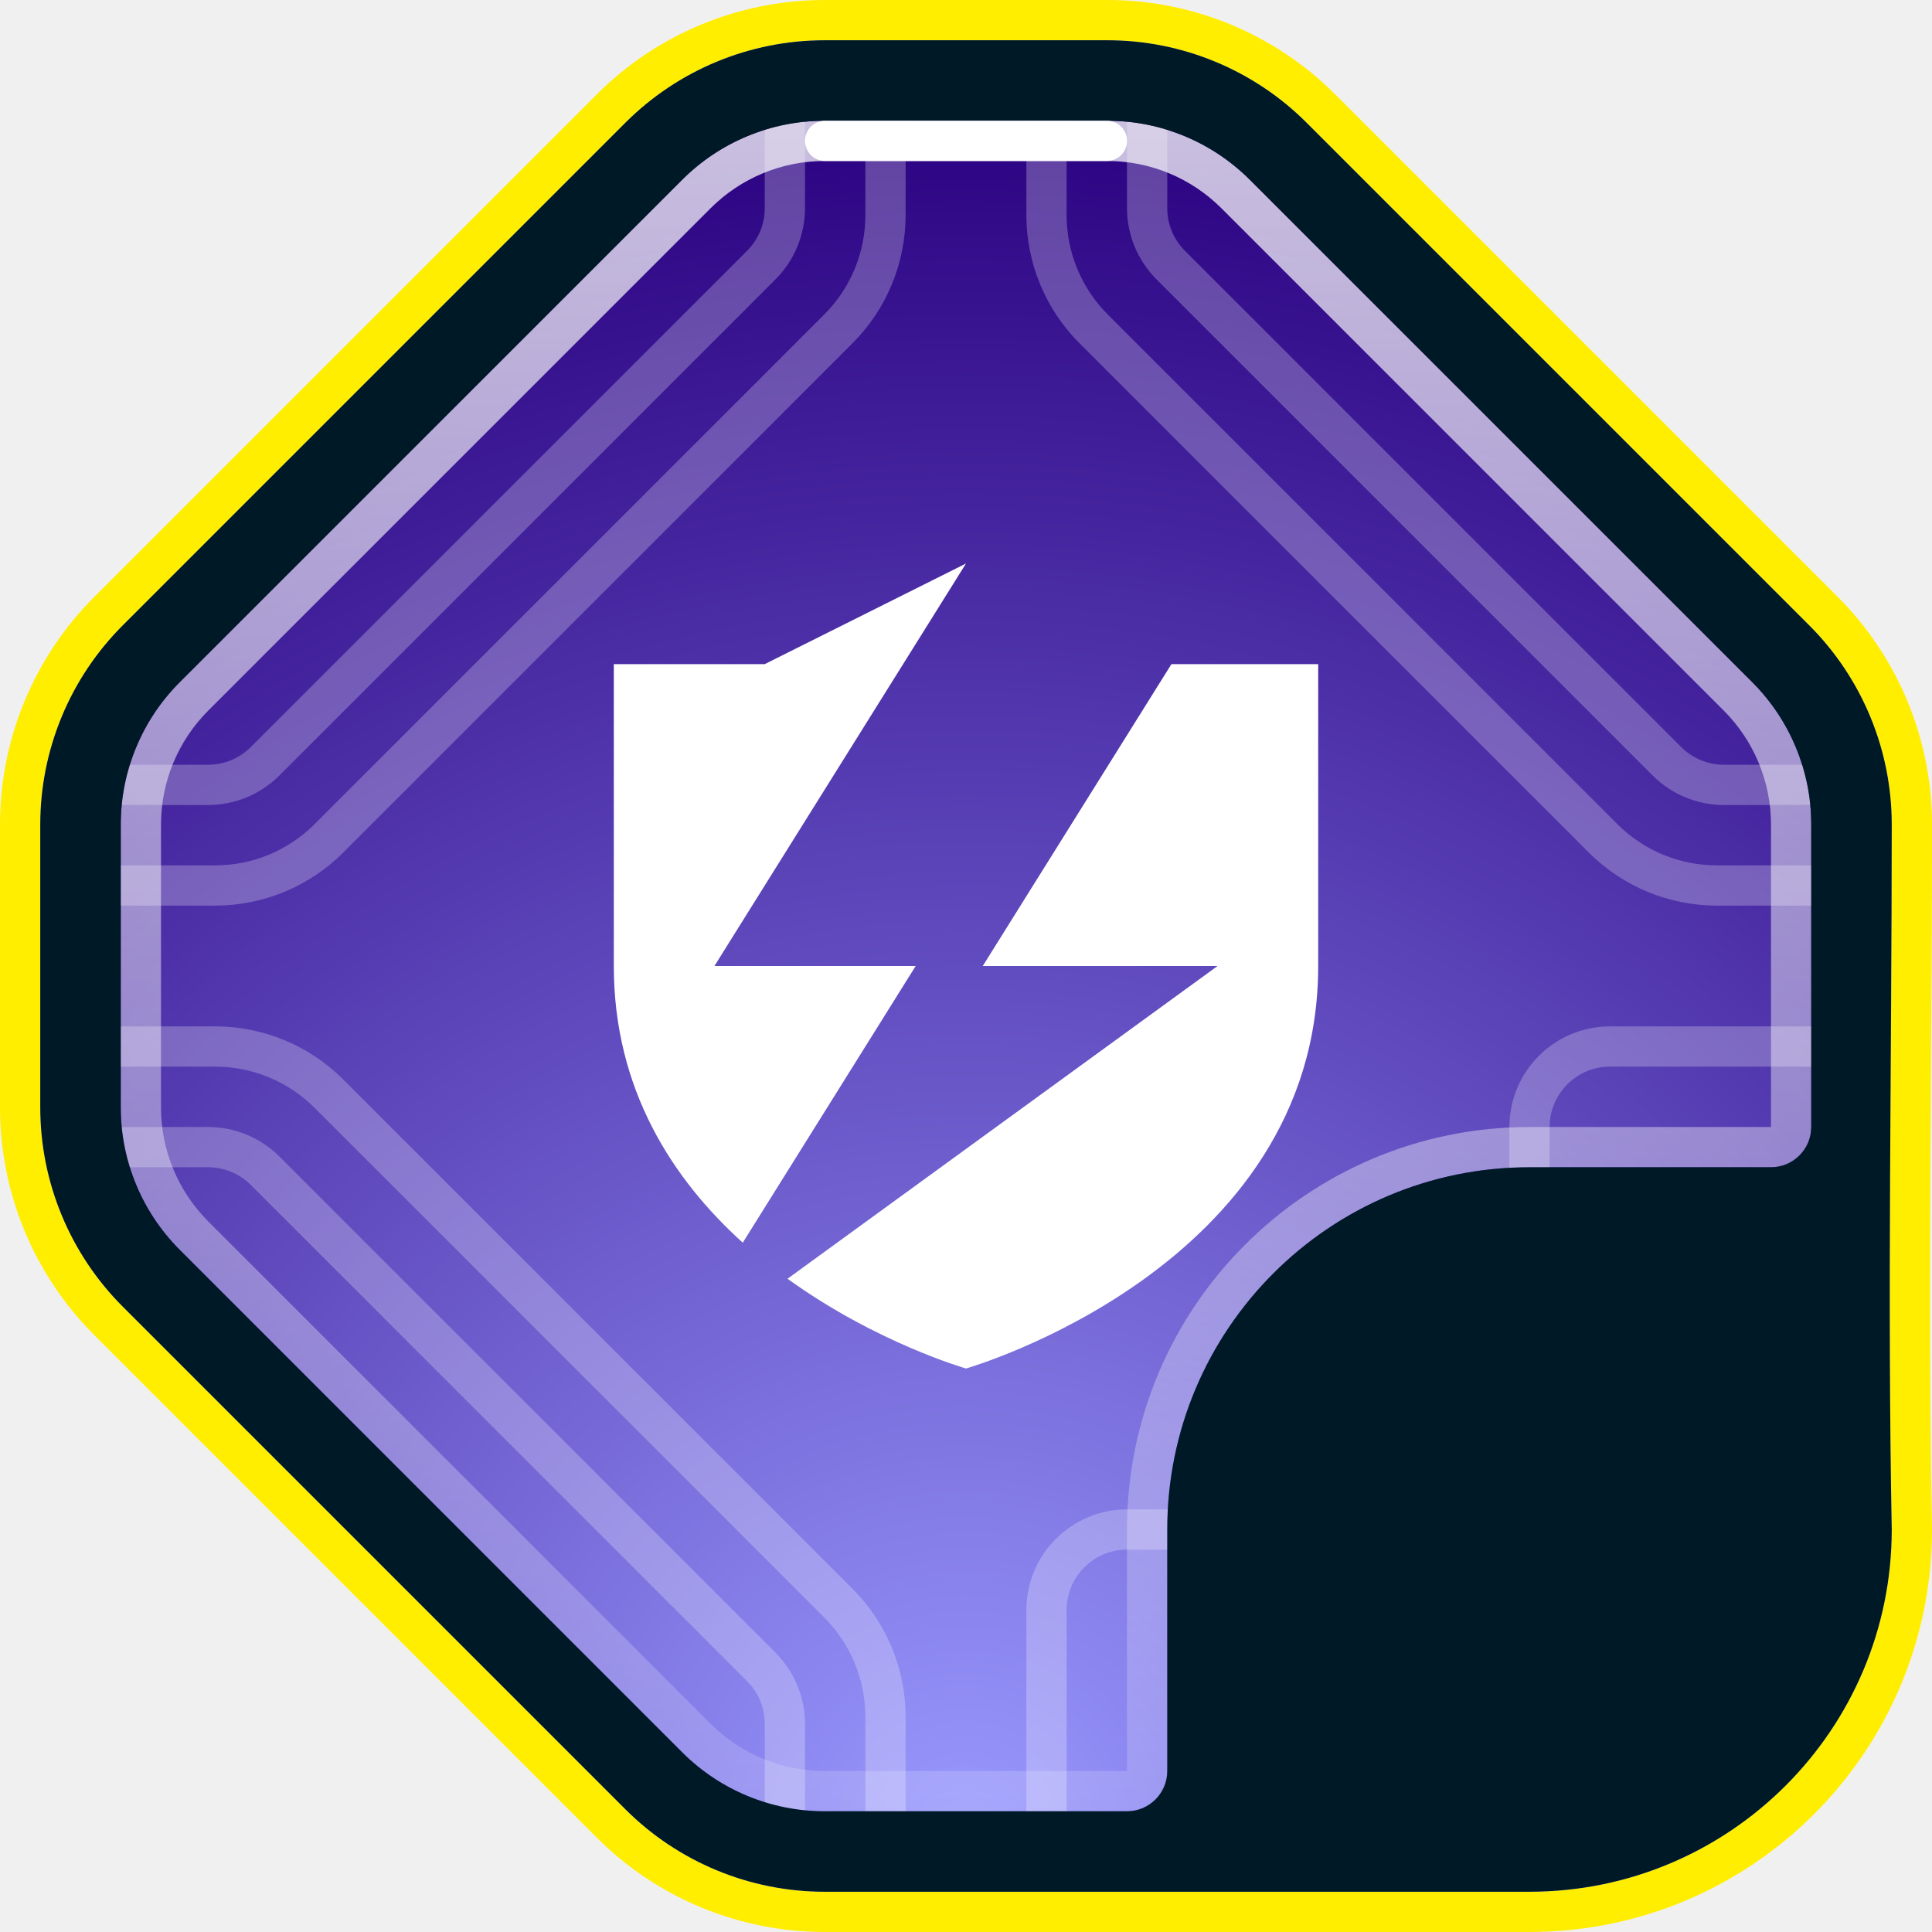
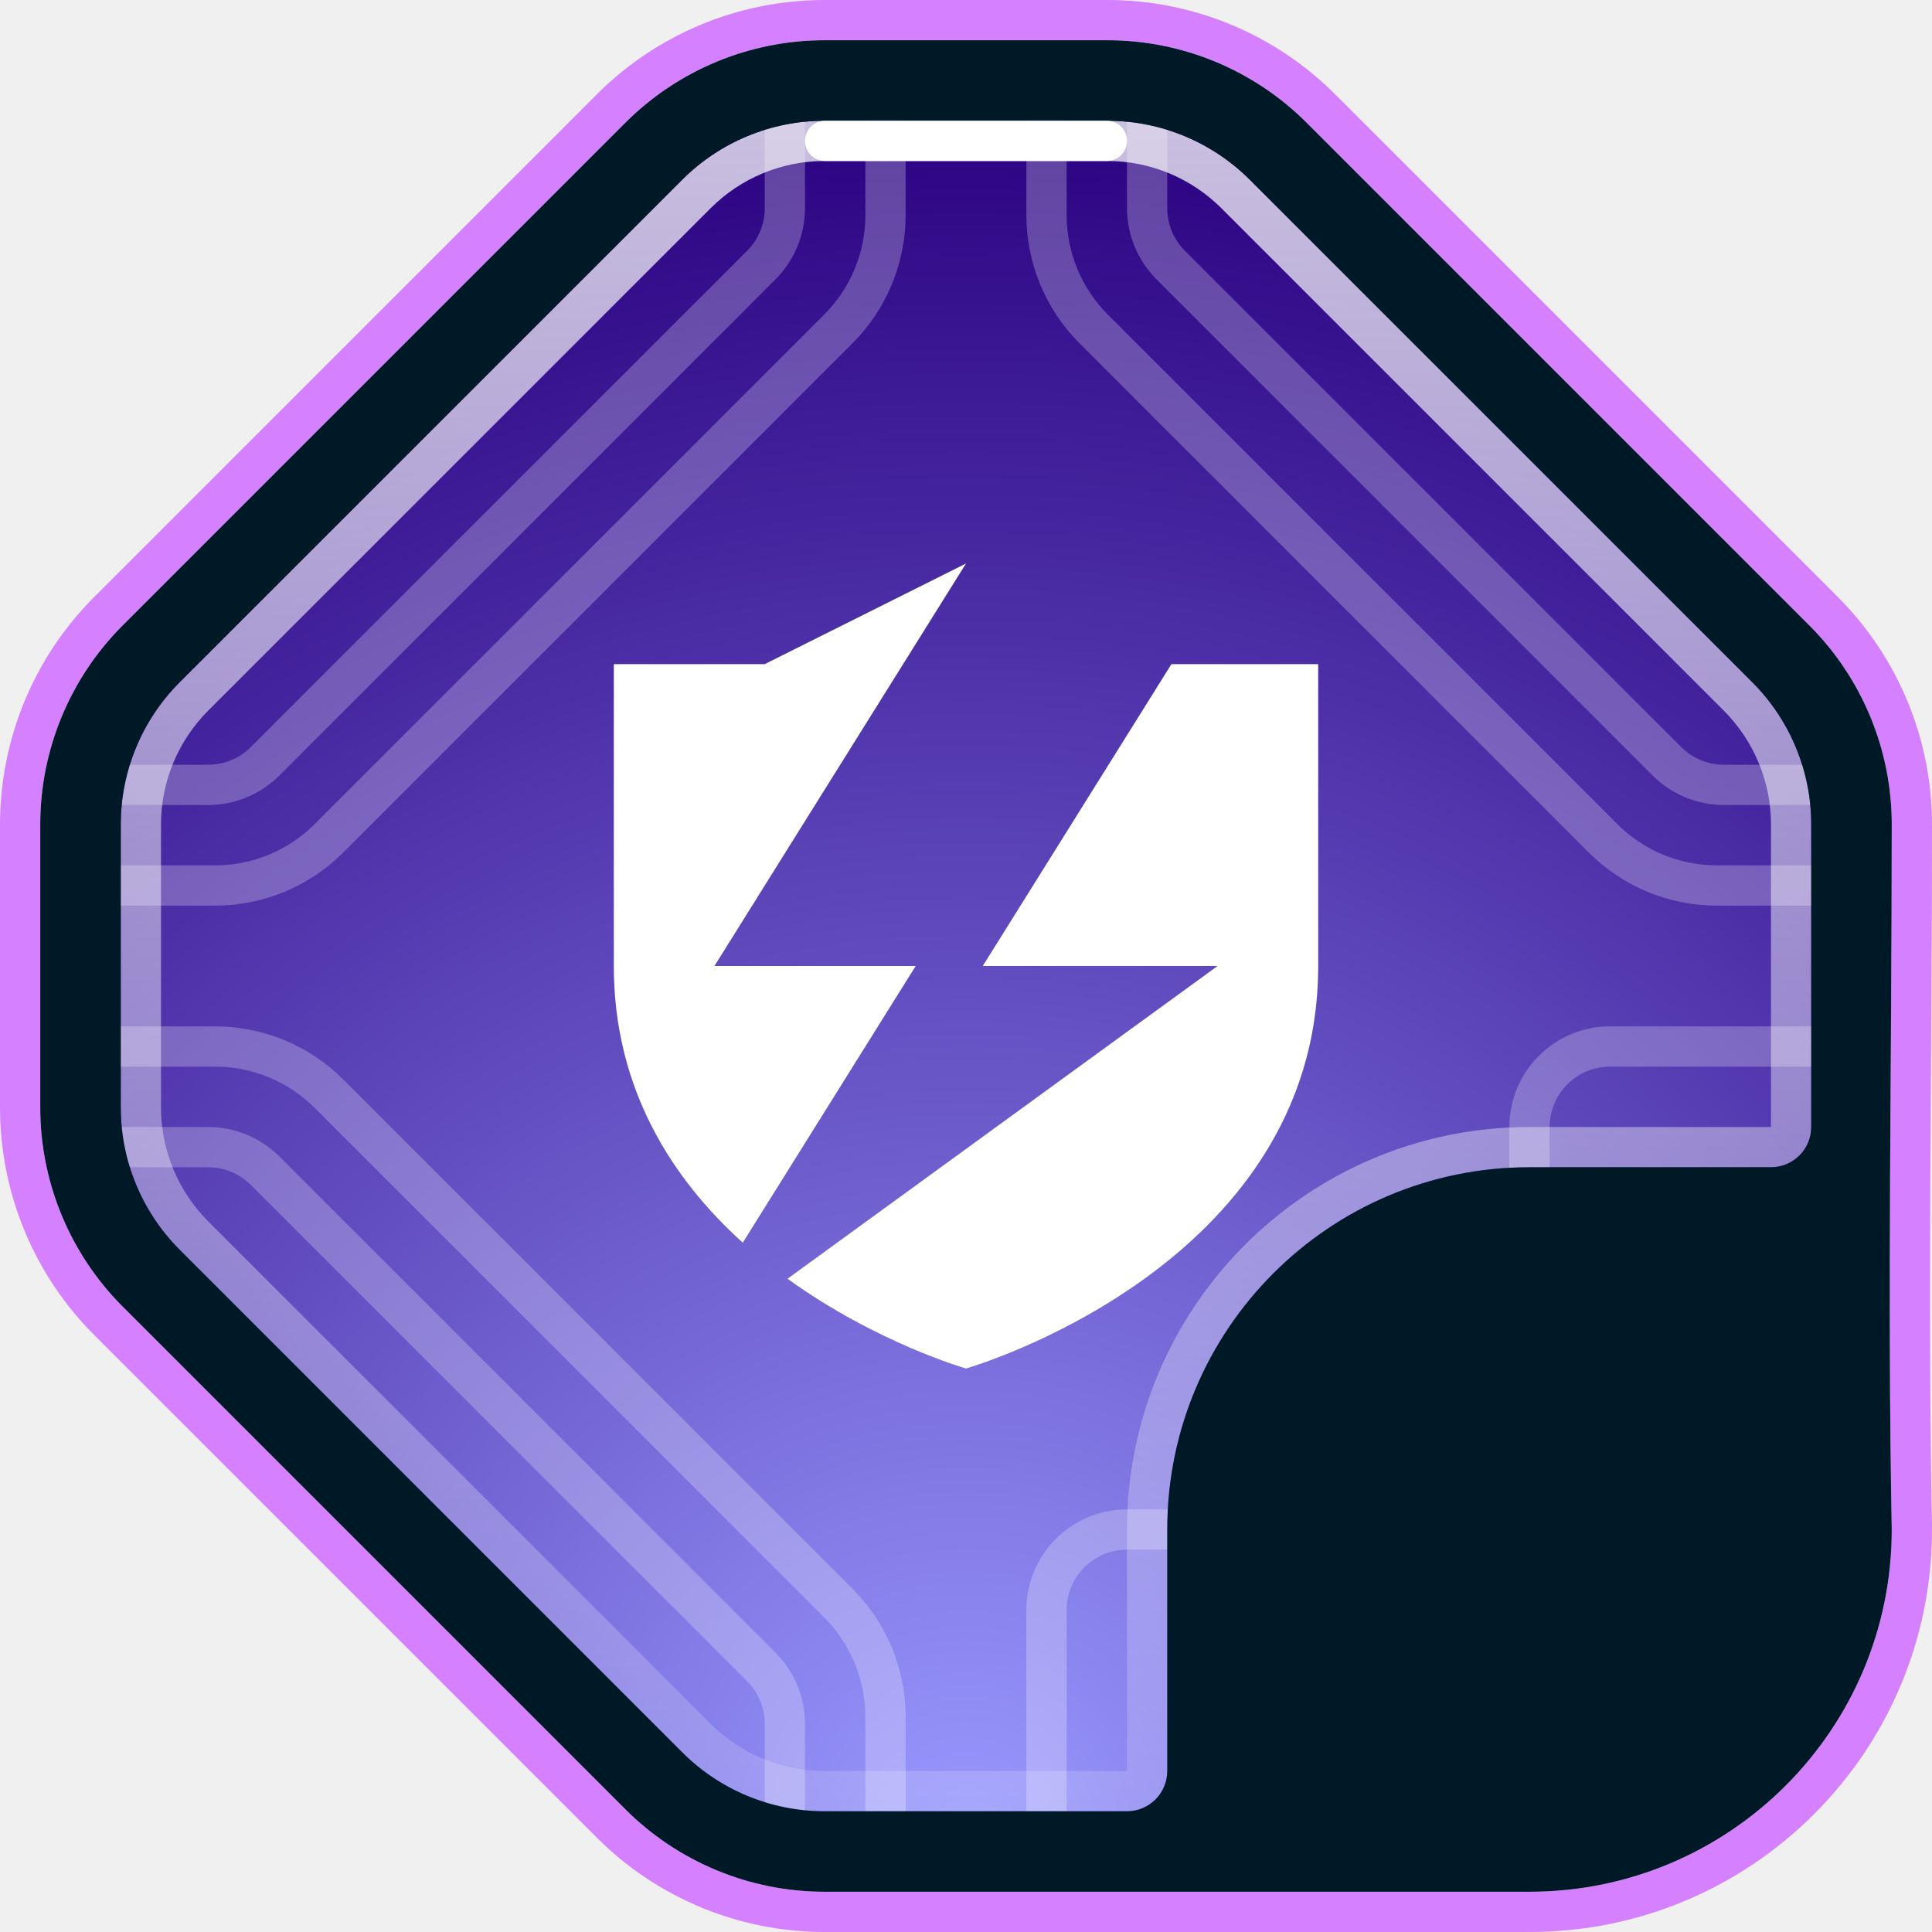
<svg xmlns="http://www.w3.org/2000/svg" width="24" height="24" viewBox="0 0 24 24" fill="none">
-   <path fill-rule="evenodd" clip-rule="evenodd" d="M24 19C24 21.761 21.761 24 19 24H10.243C9.182 24 8.164 23.579 7.414 22.828L1.172 16.586C0.421 15.836 0 14.818 0 13.757V10.243C0 9.182 0.421 8.164 1.172 7.414L7.414 1.172C8.164 0.421 9.182 0 10.243 0H13.757C14.818 0 15.836 0.421 16.586 1.172L22.828 7.414C23.579 8.164 24 9.182 24 10.243C24 11.222 23.994 12.198 23.988 13.173C23.975 15.116 23.963 17.052 24 18.991L24 19ZM23.5 19C23.463 17.055 23.475 15.108 23.488 13.161C23.494 12.188 23.5 11.215 23.5 10.243C23.5 9.314 23.131 8.424 22.475 7.768L16.232 1.525C15.576 0.869 14.686 0.5 13.757 0.5H10.243C9.314 0.5 8.424 0.869 7.768 1.525L1.525 7.768C0.869 8.424 0.5 9.314 0.5 10.243V13.757C0.5 14.686 0.869 15.576 1.525 16.232L7.768 22.475C8.424 23.131 9.314 23.5 10.243 23.5H19C21.485 23.5 23.5 21.485 23.5 19Z" fill="#FFEE00" />
+   <path fill-rule="evenodd" clip-rule="evenodd" d="M24 19C24 21.761 21.761 24 19 24H10.243C9.182 24 8.164 23.579 7.414 22.828L1.172 16.586C0.421 15.836 0 14.818 0 13.757V10.243C0 9.182 0.421 8.164 1.172 7.414L7.414 1.172C8.164 0.421 9.182 0 10.243 0H13.757C14.818 0 15.836 0.421 16.586 1.172L22.828 7.414C23.579 8.164 24 9.182 24 10.243C24 11.222 23.994 12.198 23.988 13.173C23.975 15.116 23.963 17.052 24 18.991L24 19ZM23.5 19C23.463 17.055 23.475 15.108 23.488 13.161C23.494 12.188 23.5 11.215 23.5 10.243C23.5 9.314 23.131 8.424 22.475 7.768L16.232 1.525C15.576 0.869 14.686 0.5 13.757 0.5H10.243C9.314 0.5 8.424 0.869 7.768 1.525L1.525 7.768C0.869 8.424 0.5 9.314 0.5 10.243V13.757C0.5 14.686 0.869 15.576 1.525 16.232L7.768 22.475C8.424 23.131 9.314 23.5 10.243 23.5H19C21.485 23.5 23.5 21.485 23.5 19Z" fill="#D580FF" />
  <path d="M8.121 1.879L1.879 8.121C1.316 8.684 1 9.447 1 10.243V13.757C1 14.553 1.316 15.316 1.879 15.879L8.121 22.121C8.684 22.684 9.447 23 10.243 23H13.757C14.553 23 15.316 22.684 15.879 22.121L22.121 15.879C22.684 15.316 23 14.553 23 13.757V10.243C23 9.447 22.684 8.684 22.121 8.121L15.879 1.879C15.316 1.316 14.553 1 13.757 1H10.243C9.447 1 8.684 1.316 8.121 1.879Z" fill="url(#paint0_radial_4795_42048)" />
  <path fill-rule="evenodd" clip-rule="evenodd" d="M10 1V2.586C10 2.917 9.868 3.235 9.634 3.47L3.47 9.634C3.235 9.868 2.917 10 2.586 10H1V9.5H2.586C2.785 9.5 2.975 9.421 3.116 9.28L9.28 3.116C9.421 2.975 9.5 2.785 9.5 2.586V1H10ZM14 1V2.586C14 2.917 14.132 3.235 14.366 3.47L20.53 9.634C20.765 9.868 21.083 10 21.414 10H23V9.5H21.414C21.215 9.5 21.024 9.421 20.884 9.28L14.72 3.116C14.579 2.975 14.5 2.785 14.5 2.586V1H14ZM10 21.414V23H9.5V21.414C9.5 21.215 9.421 21.024 9.28 20.884L3.116 14.72C2.975 14.579 2.785 14.5 2.586 14.5H1V14H2.586C2.917 14 3.235 14.132 3.47 14.366L9.634 20.53C9.868 20.765 10 21.083 10 21.414ZM11.25 1V2.672C11.25 3.268 11.013 3.841 10.591 4.263L4.263 10.591C3.841 11.013 3.268 11.25 2.672 11.25H1V10.75H2.672C3.136 10.75 3.581 10.566 3.909 10.237L10.237 3.909C10.566 3.581 10.75 3.136 10.75 2.672V1H11.25ZM12.75 2.672V1H13.25V2.672C13.25 3.136 13.434 3.581 13.763 3.909L20.091 10.237C20.419 10.566 20.864 10.75 21.328 10.75H23V11.25H21.328C20.732 11.25 20.159 11.013 19.737 10.591L13.409 4.263C12.987 3.841 12.75 3.268 12.75 2.672ZM11.25 23V21.328C11.25 20.732 11.013 20.159 10.591 19.737L4.263 13.409C3.841 12.987 3.268 12.75 2.672 12.75H1V13.25H2.672C3.136 13.25 3.581 13.434 3.909 13.763L10.237 20.091C10.566 20.419 10.75 20.864 10.75 21.328V23H11.25ZM12.75 20V23H13.25V20C13.25 19.586 13.586 19.25 14 19.25H15V18.75H14C13.31 18.75 12.75 19.31 12.75 20ZM20 12.75C19.31 12.75 18.75 13.31 18.75 14V15H19.25V14C19.25 13.586 19.586 13.25 20 13.25H23V12.75H20Z" fill="white" fill-opacity="0.25" />
  <path fill-rule="evenodd" clip-rule="evenodd" d="M10.243 2C9.712 2 9.204 2.211 8.828 2.586L2.586 8.828C2.211 9.204 2 9.712 2 10.243V13.757C2 14.288 2.211 14.796 2.586 15.172L8.828 21.414C9.204 21.789 9.712 22 10.243 22H14V19C14 16.239 16.239 14 19 14H22V10.243C22 9.712 21.789 9.204 21.414 8.828L15.172 2.586C14.796 2.211 14.288 2 13.757 2H10.243ZM10.243 1.5C9.58 1.5 8.944 1.763 8.475 2.232L2.232 8.475C1.763 8.944 1.5 9.58 1.5 10.243V13.757C1.5 14.42 1.763 15.056 2.232 15.525L8.475 21.768C8.944 22.237 9.58 22.5 10.243 22.5H14C14.276 22.5 14.5 22.276 14.5 22V19C14.5 16.515 16.515 14.5 19 14.5H22C22.276 14.5 22.5 14.276 22.5 14V10.243C22.5 9.58 22.237 8.944 21.768 8.475L15.525 2.232C15.056 1.763 14.42 1.5 13.757 1.5H10.243Z" fill="url(#paint1_linear_4795_42048)" />
  <path d="M16.375 12C16.375 15.75 12 17 12 17C12 17 10.886 16.682 9.783 15.885L15.125 12H12.208L14.552 8.25H16.375V12Z" fill="white" />
  <path d="M9.227 15.437L11.375 12H8.875L12 7L9.5 8.25H7.625V12C7.625 13.537 8.36 14.654 9.227 15.437Z" fill="white" />
  <path fill-rule="evenodd" clip-rule="evenodd" d="M10.243 23.5C9.314 23.5 8.424 23.131 7.768 22.475L1.525 16.232C0.869 15.576 0.5 14.686 0.5 13.757V10.243C0.5 9.314 0.869 8.424 1.525 7.768L7.768 1.525C8.424 0.869 9.314 0.5 10.243 0.5H13.757C14.686 0.5 15.576 0.869 16.232 1.525L22.475 7.768C23.131 8.424 23.5 9.314 23.5 10.243C23.5 13.161 23.445 16.083 23.5 19C23.5 21.485 21.485 23.5 19 23.5C15.979 23.5 13.28 23.5 10.243 23.5ZM8.475 2.232C8.944 1.763 9.58 1.5 10.243 1.5H13.757C14.42 1.5 15.056 1.763 15.525 2.232L21.768 8.475C22.237 8.944 22.5 9.58 22.5 10.243V14C22.5 14.276 22.276 14.5 22 14.5H19C16.515 14.5 14.5 16.515 14.5 19V22C14.5 22.276 14.276 22.5 14 22.5H10.243C9.58 22.5 8.944 22.237 8.475 21.768L2.232 15.525C1.763 15.056 1.5 14.42 1.5 13.757V10.243C1.5 9.58 1.763 8.944 2.232 8.475L8.475 2.232Z" fill="#001926" />
  <rect x="10" y="1.5" width="4" height="0.5" rx="0.25" fill="white" />
  <defs>
    <radialGradient id="paint0_radial_4795_42048" cx="0" cy="0" r="1" gradientUnits="userSpaceOnUse" gradientTransform="translate(12 23) rotate(-90) scale(22)">
      <stop stop-color="#9999FF" />
      <stop offset="1" stop-color="#2A0080" />
    </radialGradient>
    <linearGradient id="paint1_linear_4795_42048" x1="12" y1="1.5" x2="12" y2="22.5" gradientUnits="userSpaceOnUse">
      <stop stop-color="white" stop-opacity="0.75" />
      <stop offset="1" stop-color="white" stop-opacity="0.15" />
    </linearGradient>
  </defs>
</svg>
